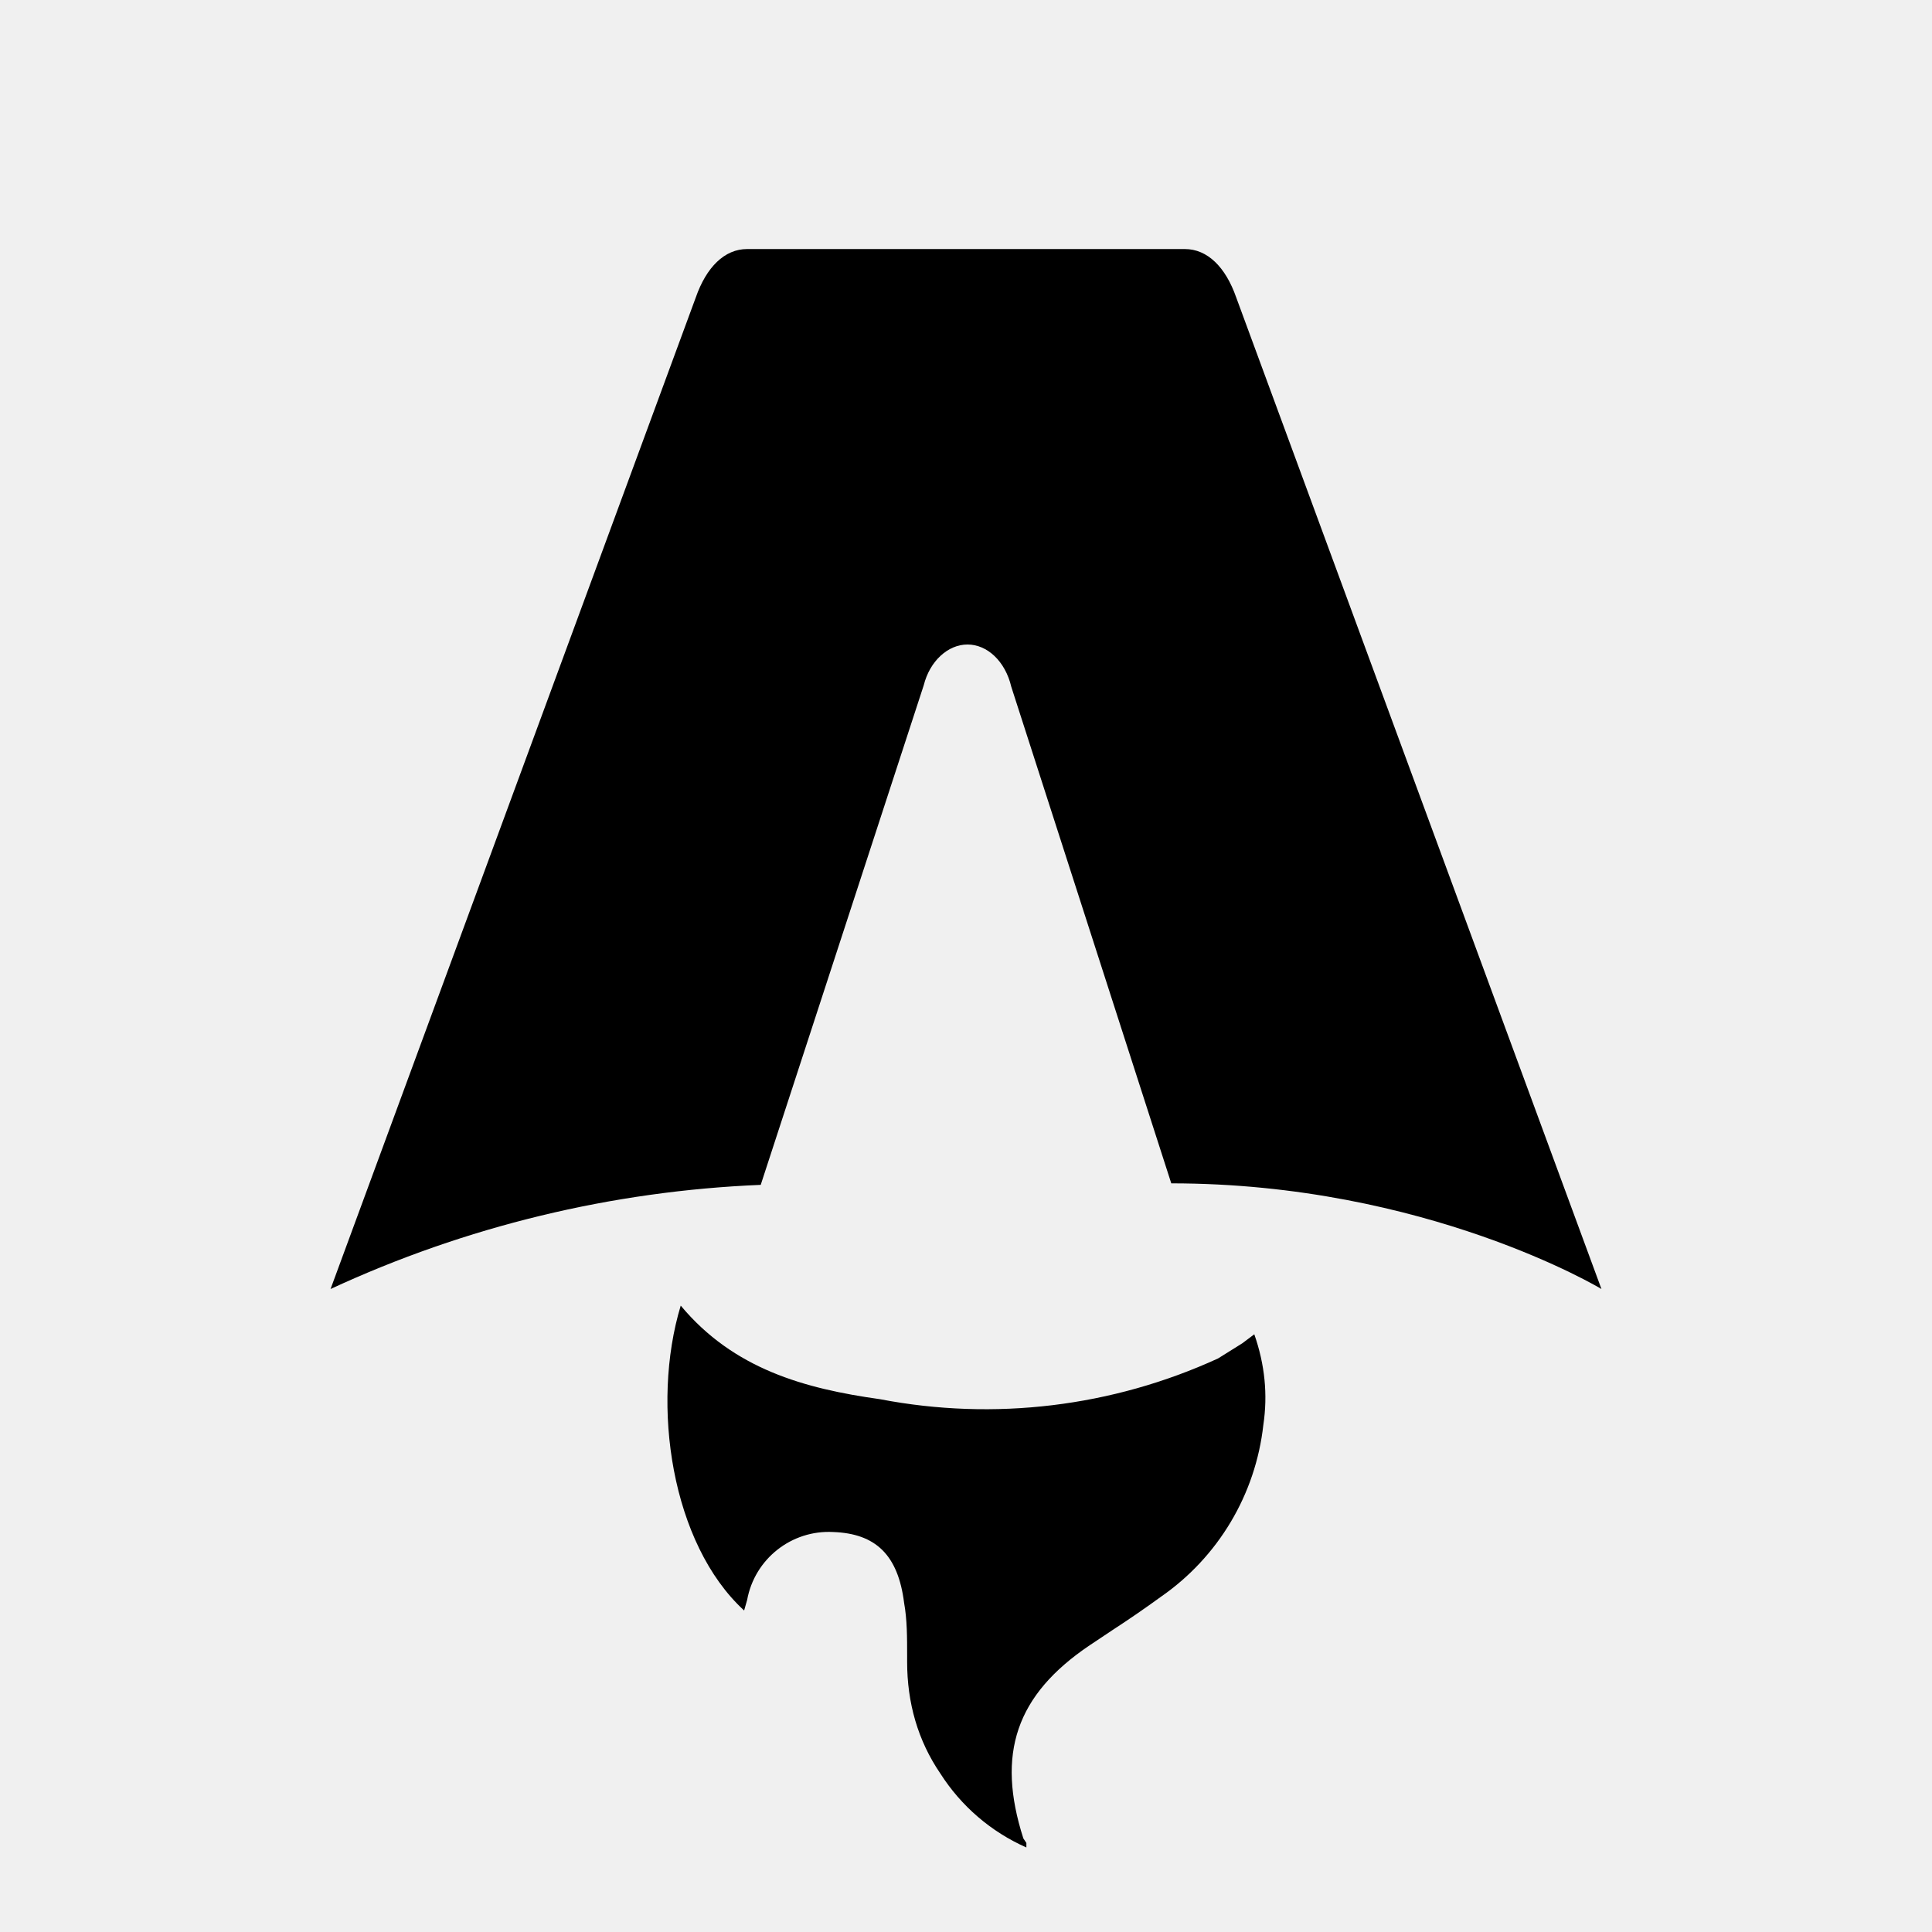
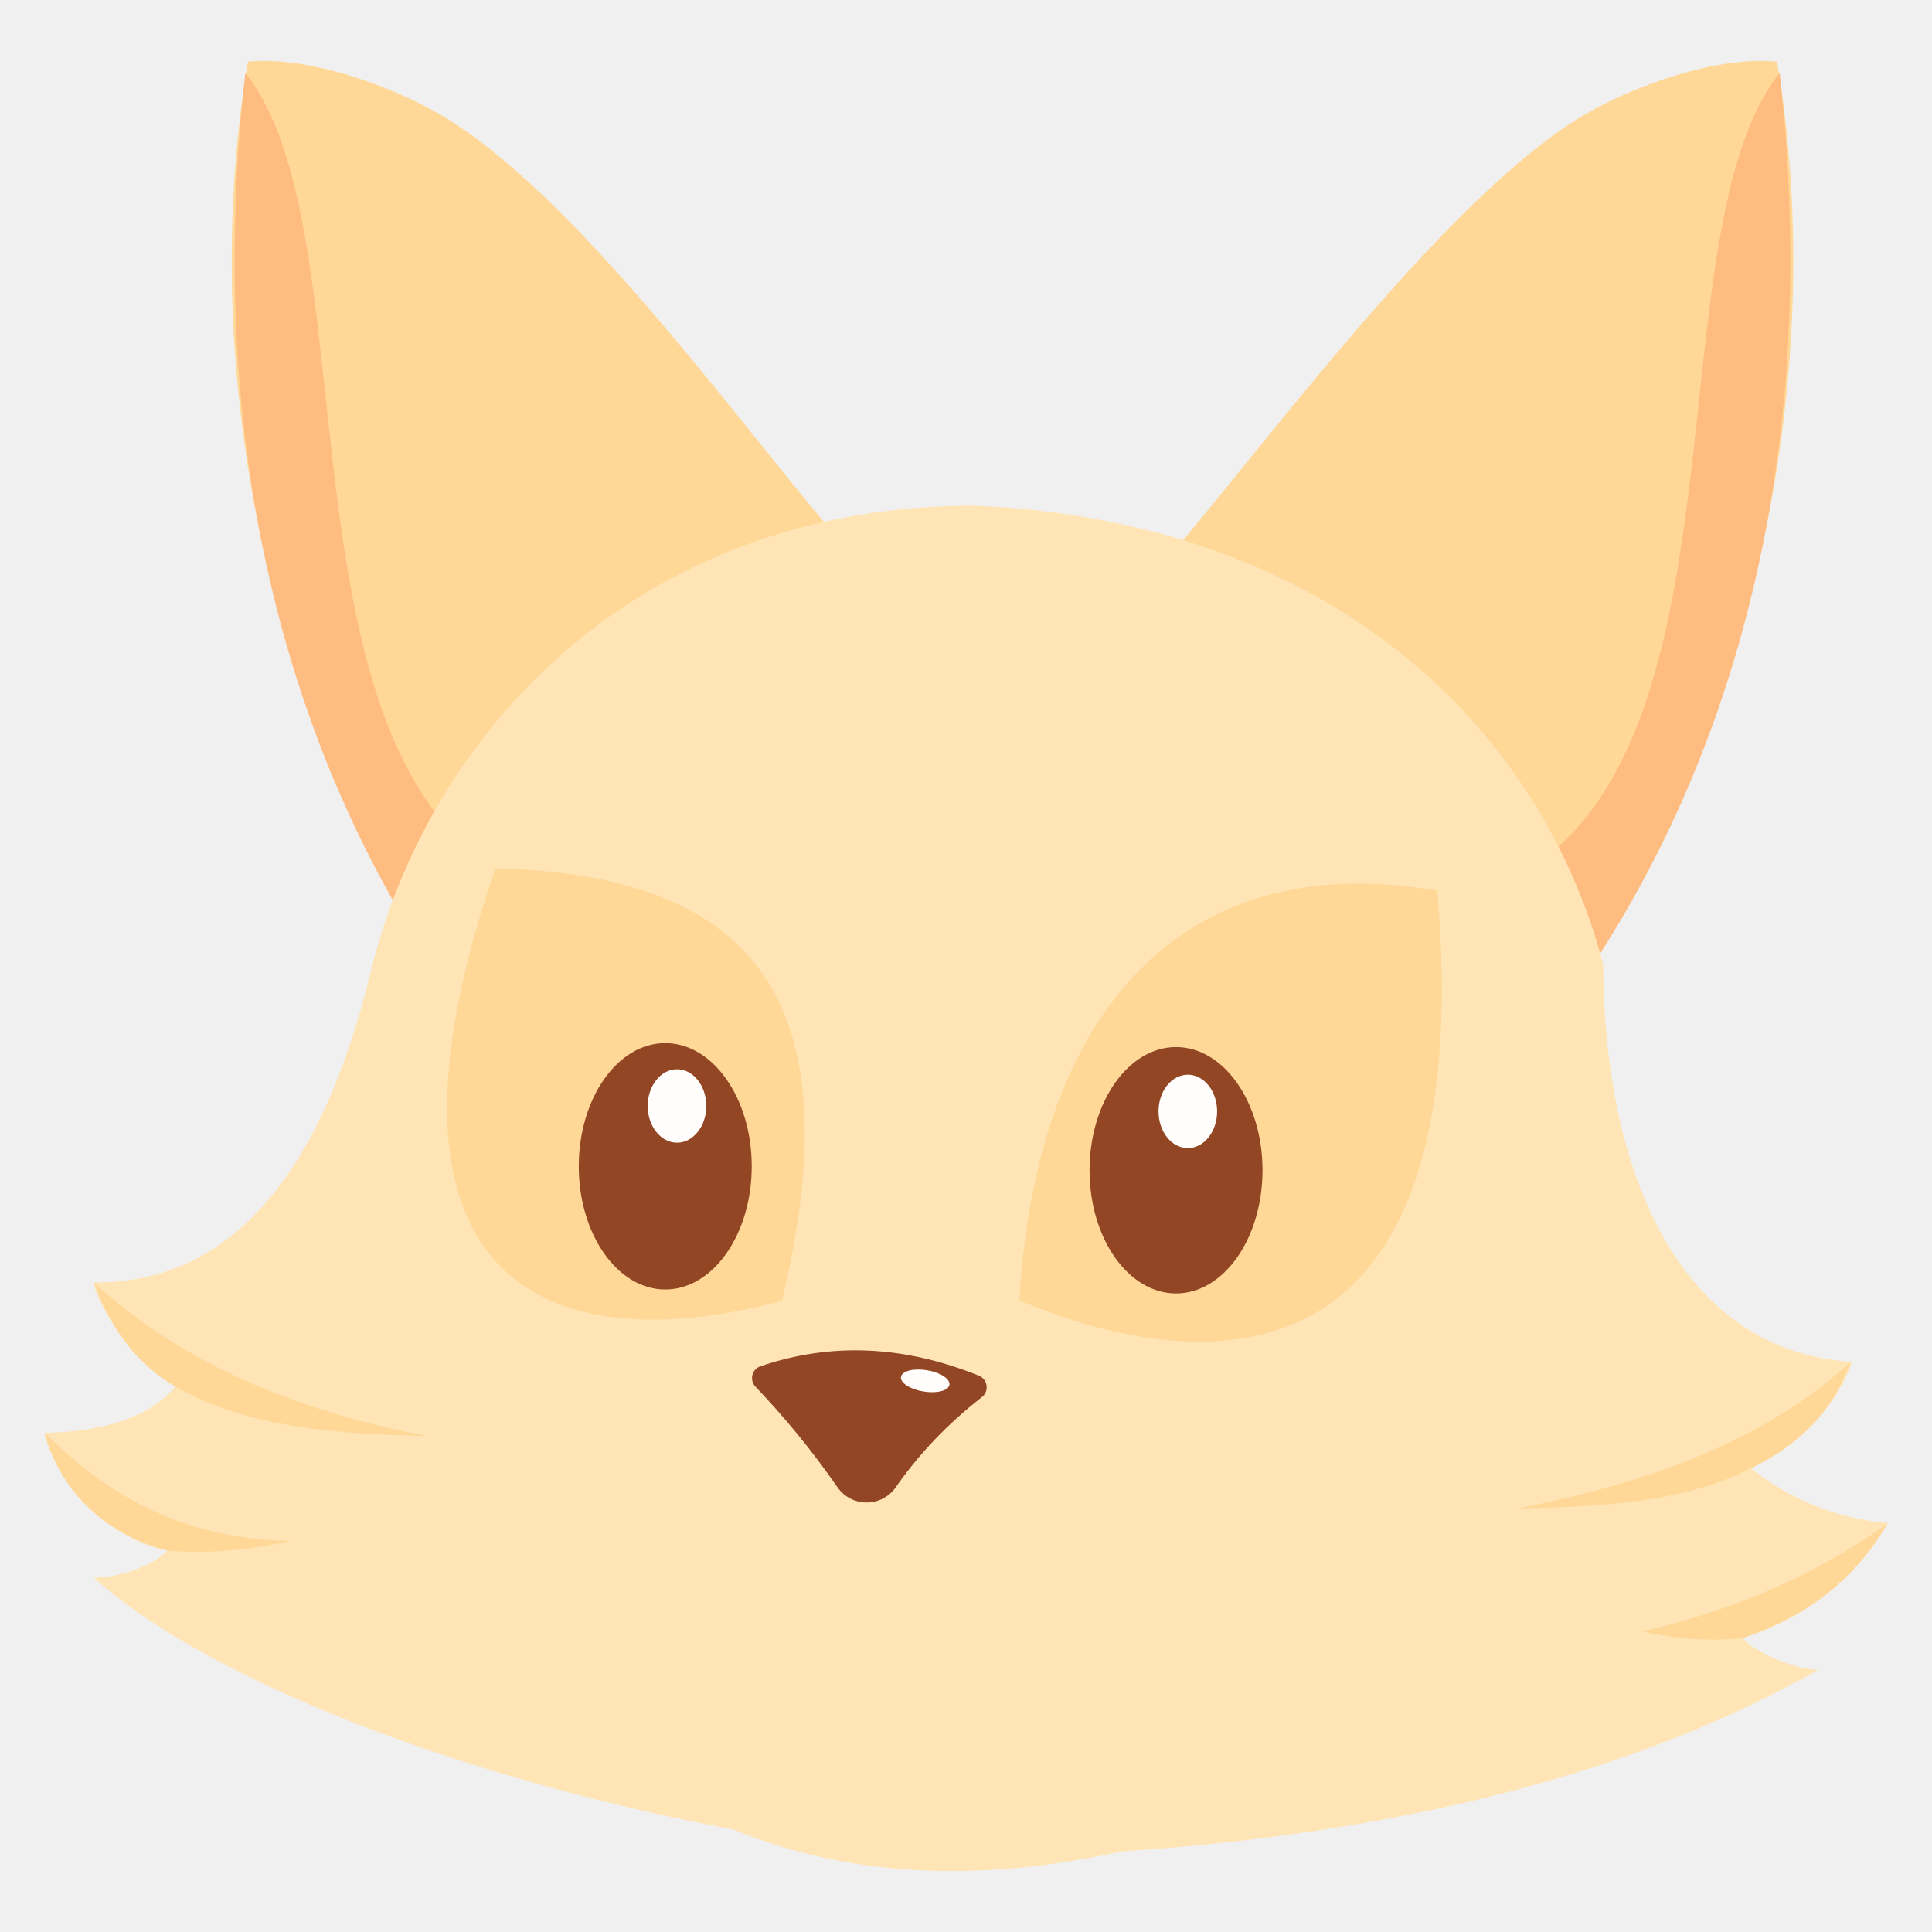
- <svg xmlns="http://www.w3.org/2000/svg" fill="none" viewBox="0 0 128 128">
-   <path d="M50.4 78.5a75.1 75.1 0 0 0-28.5 6.9l24.2-65.7c.7-2 1.9-3.2 3.4-3.2h29c1.5 0 2.7 1.2 3.4 3.2l24.2 65.7s-11.6-7-28.5-7L67 45.5c-.4-1.7-1.6-2.8-2.9-2.8-1.3 0-2.5 1.1-2.9 2.7L50.4 78.5Zm-1.1 28.2Zm-4.2-20.2c-2 6.6-.6 15.8 4.2 20.2a17.5 17.5 0 0 1 .2-.7 5.5 5.5 0 0 1 5.7-4.5c2.8.1 4.3 1.5 4.7 4.7.2 1.1.2 2.3.2 3.5v.4c0 2.7.7 5.2 2.2 7.4a13 13 0 0 0 5.7 4.9v-.3l-.2-.3c-1.8-5.6-.5-9.5 4.4-12.8l1.5-1a73 73 0 0 0 3.2-2.2 16 16 0 0 0 6.8-11.4c.3-2 .1-4-.6-6l-.8.6-1.6 1a37 37 0 0 1-22.4 2.7c-5-.7-9.7-2-13.2-6.2Z" />
-   <style>
-         path { fill: #000; }
-         @media (prefers-color-scheme: dark) {
-             path { fill: #FFF; }
-         }
-     </style>
+ <svg xmlns="http://www.w3.org/2000/svg" version="1.1" id="Capa_1" x="0px" y="0px" viewBox="0 0 1080 1080" style="enable-background:new 0 0 1080 1080;" xml:space="preserve">
+   <style type="text/css">
+ 	.st0{fill:#FFD797;}
+ 	.st1{fill:#FFBC80;}
+ 	.st2{fill:#FFE5B6;}
+ 	.st3{fill:#F2E8DF;}
+ 	.st4{fill:#F2691D;}
+ 	.st5{fill:#934624;}
+ 	.st6{fill:#FFFEFD;}
+ </style>
+   <g>
+     <path class="st0" d="M462.85,294.5c-102.68,69.76-203.94,97.49-205.12,268.74c-51.01-72.72-92.34-165.85-112.99-267.95   c-18.51-91.54-19.59-180.71-6.1-260.78c32.46-3.4,78.58,12.73,107.3,29.44C319.15,106.55,408.11,229.55,462.85,294.5z" />
+     <path class="st1" d="M266.84,574.96l12.95-87.47c-127.08-77.14-72.26-358.64-142.66-446.67   C115.29,236.33,152.74,425.16,266.84,574.96z" />
+     <path class="st0" d="M659.55,304.11c55.14,27.9,213.55,87.88,214.73,259.13c51.01-72.72,92.34-165.85,112.99-267.95   c18.51-91.54,19.59-180.71,6.1-260.78c-32.46-3.4-78.58,12.73-107.3,29.44C812.86,106.55,714.28,239.16,659.55,304.11z" />
+     <path class="st1" d="M865.17,574.96l-12.95-87.47c127.08-77.14,72.26-358.64,142.66-446.67   C1016.71,236.33,979.27,425.16,865.17,574.96z" />
+     <path class="st2" d="M544.59,282.66c-188.07,0-305.73,126.56-337.92,262.99c-28.8,115.81-80.71,171.79-154.43,171.25   c3.65,18.07,27.24,46.72,45.87,58.1C84.02,791.75,59.43,800.32,24.72,801c7.59,28.33,36.79,59.78,68.81,65.75   c-7.66,8.15-25.28,14.81-41.05,15.27c64.16,57.69,208.16,112.92,357.56,140.69c67.49,27.78,140.44,29.06,217.12,12.23   c162.4-10.73,291.85-46.17,389.2-101.46c-15.04-0.54-37.16-11.02-42.11-17.81c36.88-11.84,63.13-33.98,81.04-64.22   c-29.29-2.86-54.65-13.29-76.45-30.58c28.58-14.67,47.36-34.59,56.57-59.63c-90.26-5.01-138.58-95.78-139.19-222.11   C861.3,406.55,743.94,291.07,544.59,282.66z" />
+     <path class="st0" d="M569.82,727.01c9.61-164.79,93.65-253.46,233.66-229.09C825.86,761.85,692.04,777.83,569.82,727.01z" />
+     <path class="st0" d="M437.1,727.2c39.24-163.72-11.24-238.22-160.17-241.8C198.48,713.73,302.85,762.87,437.1,727.2z" />
+     <path class="st3" d="M523.6,769.22h5.97c2.91,0,5.27,2.36,5.27,5.27v5.97c0,2.91-2.36,5.27-5.27,5.27h-5.97   c-2.91,0-5.27-2.36-5.27-5.27v-5.97C518.33,771.58,520.69,769.22,523.6,769.22z" />
+     <path class="st4" d="M208.2,531.22c0.03-0.11,0.05-0.16,0.05-0.16C208.24,531.12,208.23,531.16,208.2,531.22z" />
+     <path class="st5" d="M425.1,763.77c39.79-13.56,80.5-11.55,122.08,5.24c5,2.02,5.93,8.7,1.68,12.01   c-18.97,14.78-35.02,31.56-48.13,50.37c-7.92,11.37-24.69,11.35-32.59-0.03c-14.44-20.8-29.77-39.37-45.79-56.14   C418.82,771.53,420.27,765.41,425.1,763.77z" />
+     <ellipse transform="matrix(0.1616 -0.9869 0.9869 0.1616 -328.1834 1157.546)" class="st6" cx="517.15" cy="771.92" rx="6.03" ry="13.72" />
+     <path class="st0" d="M1034.28,761.62c-42.95,39.06-101.73,65.27-185.93,81.59c46.91-0.83,92.78-3.43,129.36-21.96   C1006.24,807.89,1025.06,787.98,1034.28,761.62z" />
+     <path class="st0" d="M1055.28,851.46c-39.53,28.65-85.5,48.55-137.29,60.54c19.51,4.32,38.29,5.67,56.26,3.68   C1017.79,900.52,1040.02,877.31,1055.28,851.46z" />
+     <path class="st0" d="M52.84,717.29c42.95,39.06,101.19,69.07,185.4,85.39c-46.91-0.83-95.08-4.54-131.65-23.06   C78.05,766.26,62.07,743.65,52.84,717.29z" />
+     <path class="st0" d="M24.96,800.88c34.79,34.78,76.23,59.16,137.29,60.54c-19.51,4.32-45.42,7.72-68.73,5.32   C47.64,854.58,29.87,821.26,24.96,800.88z" />
+     <ellipse class="st5" cx="657.41" cy="654.18" rx="48.34" ry="68.86" />
+     <ellipse class="st5" cx="371.88" cy="651.97" rx="48.34" ry="68.86" />
+     <ellipse class="st6" cx="664" cy="621.28" rx="16.38" ry="20.52" />
+     <ellipse class="st6" cx="378.45" cy="618.25" rx="16.38" ry="20.52" />
+   </g>
</svg>
